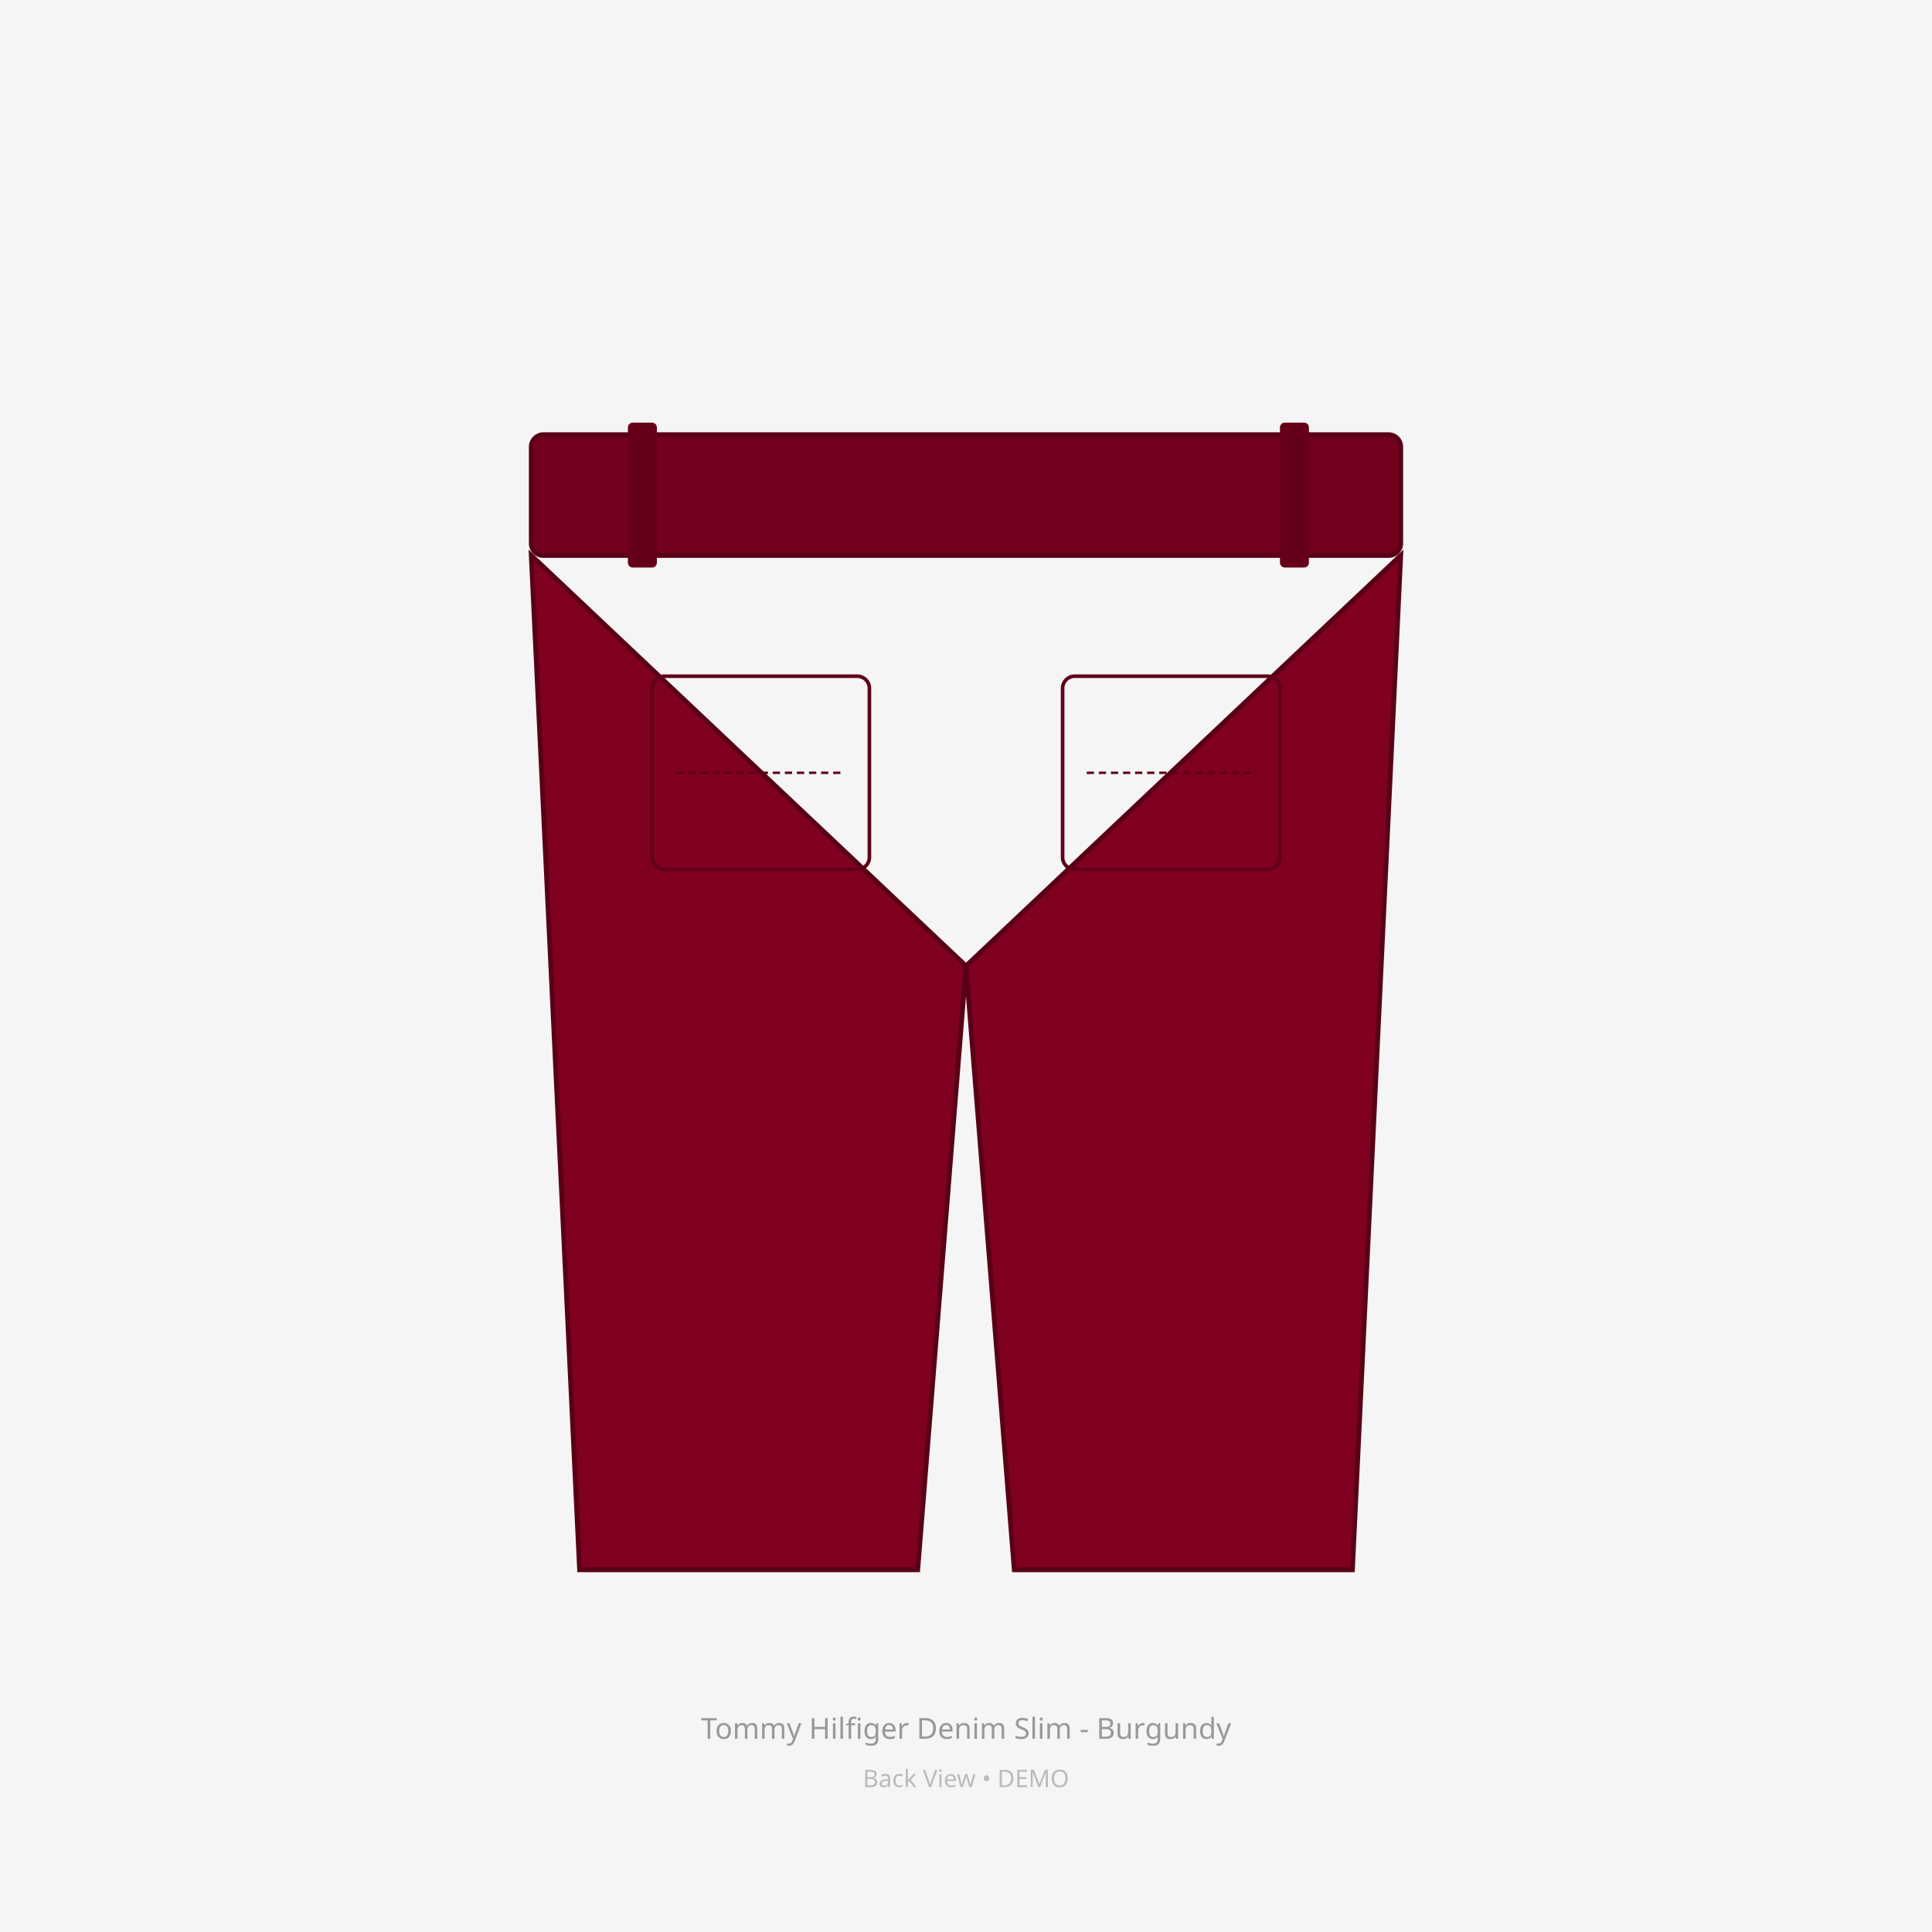
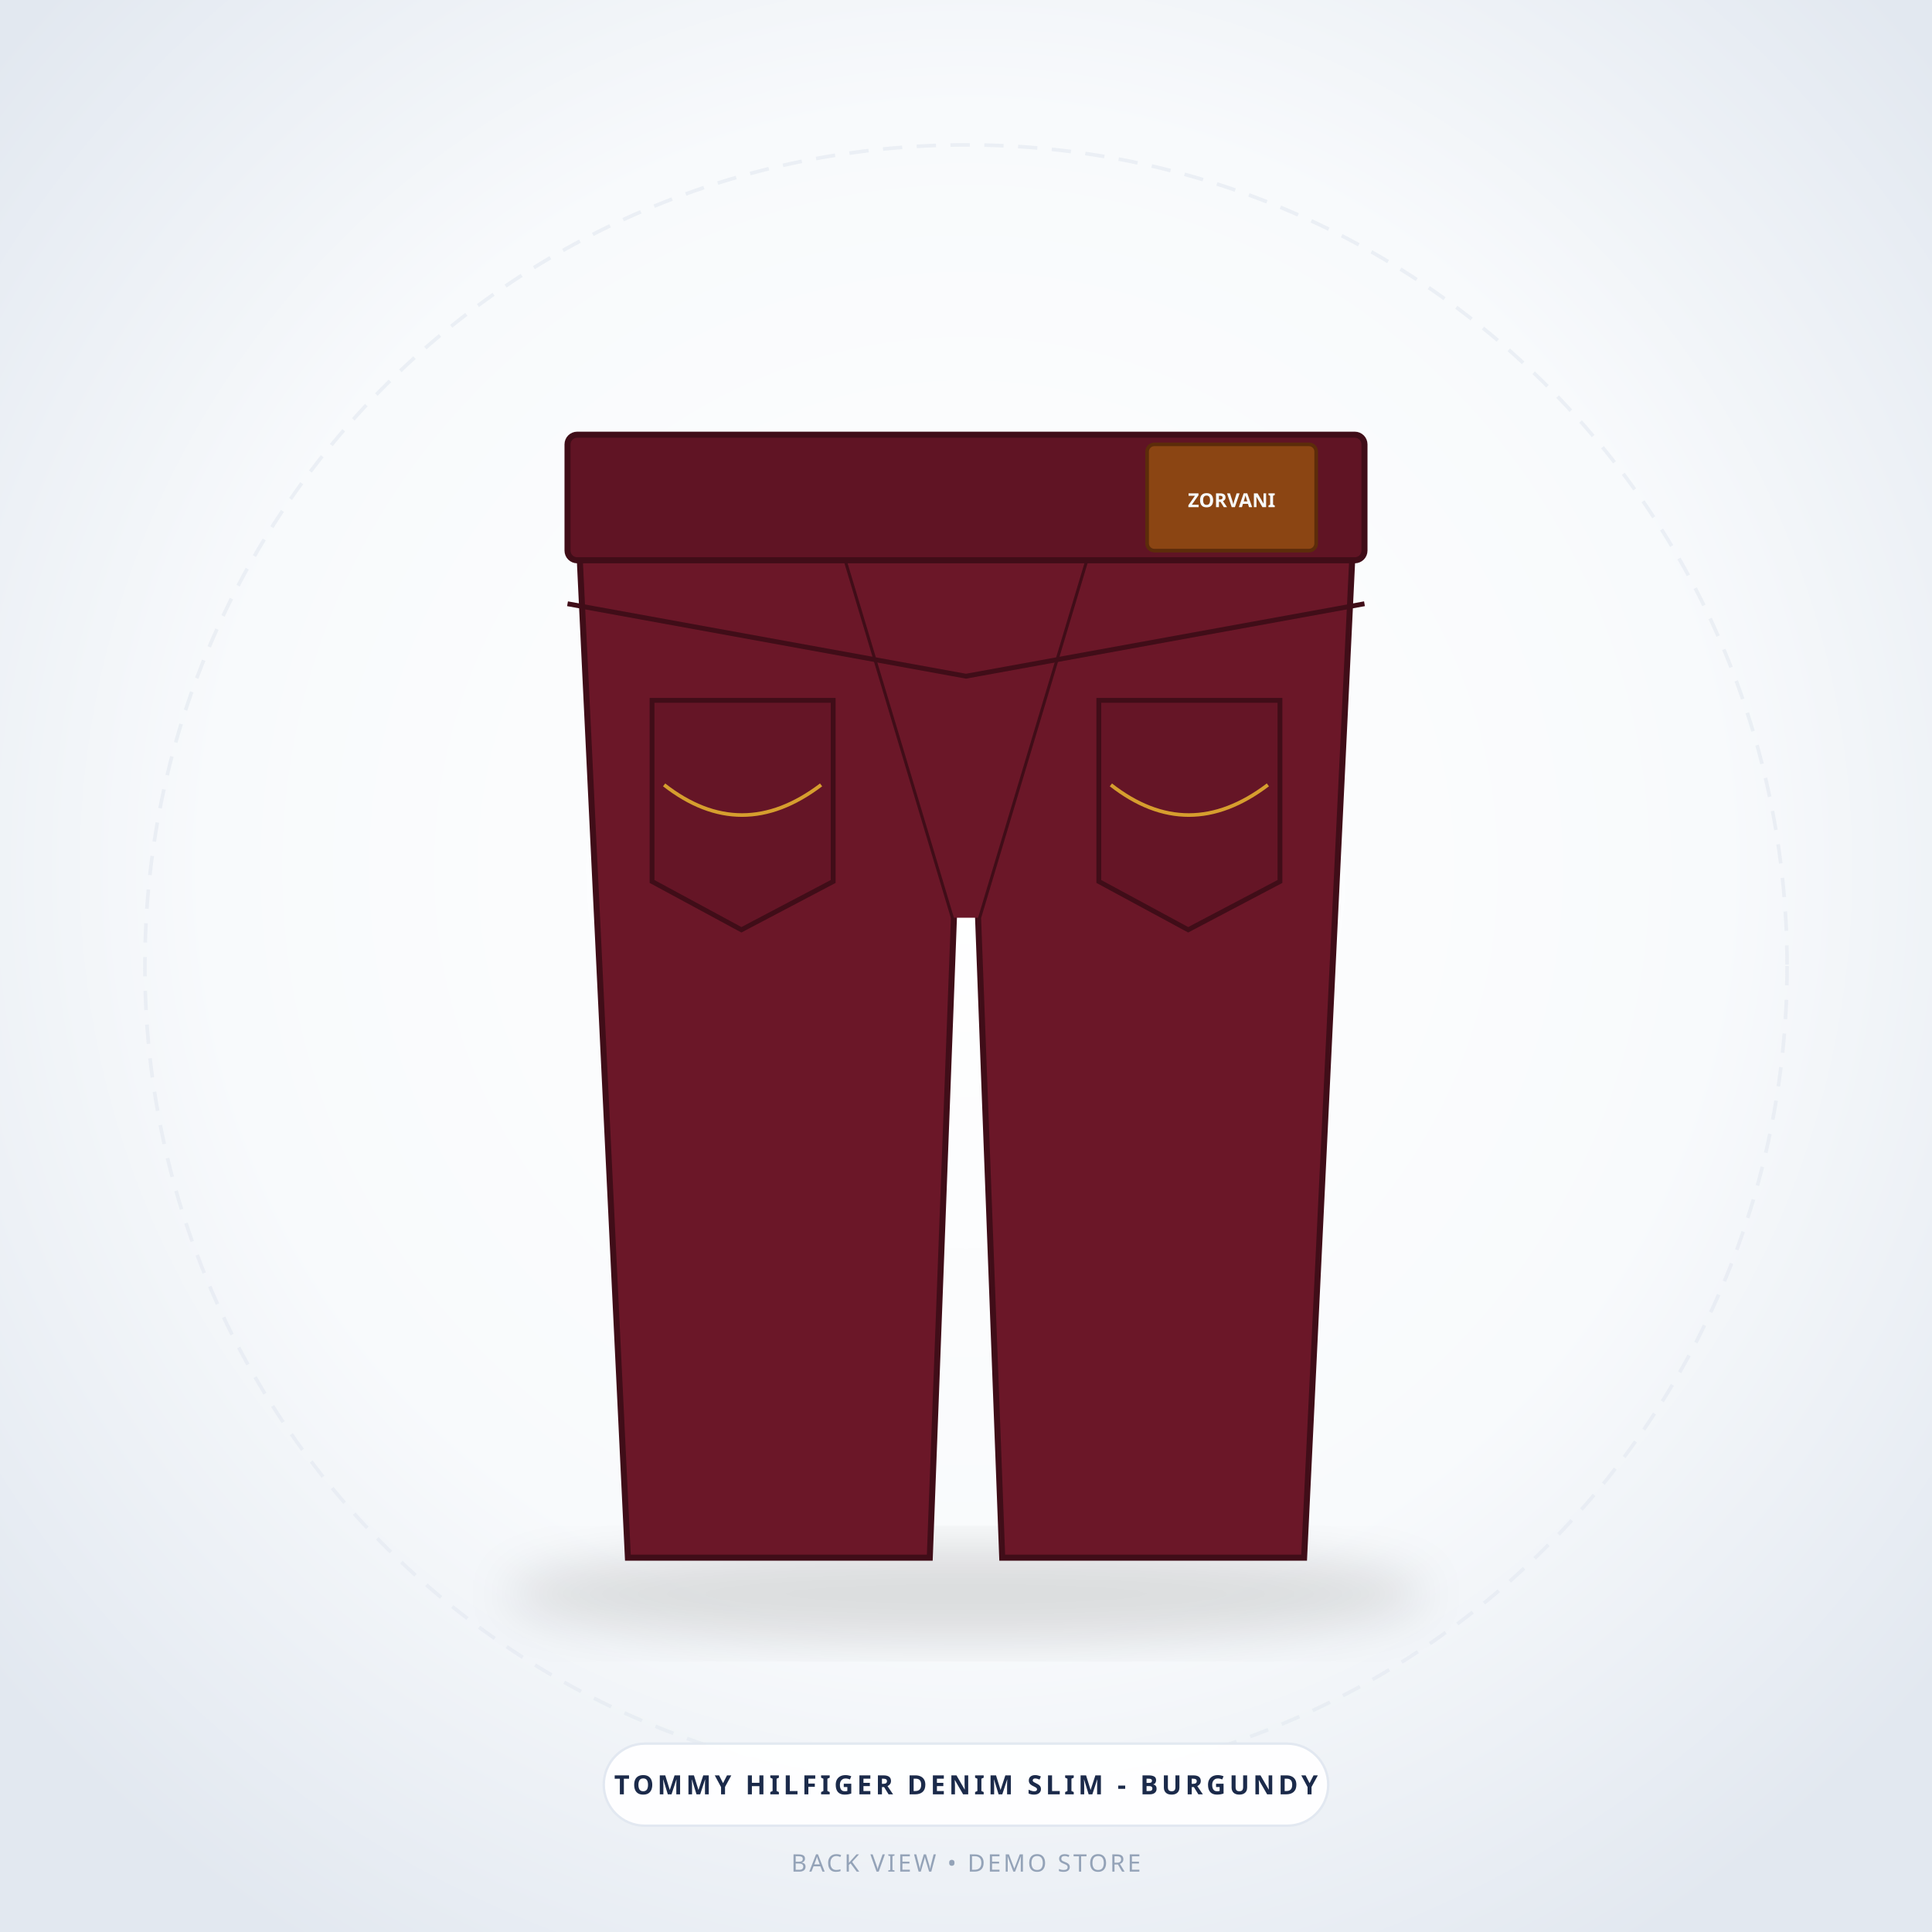
<svg xmlns="http://www.w3.org/2000/svg" viewBox="0 0 800 800" width="800" height="800">
-   <rect width="800" height="800" fill="#F5F5F5" />
-   <rect x="220" y="180" width="360" height="50" rx="5" fill="#73001c" stroke="#590016" stroke-width="2" />
-   <rect x="260" y="175" width="12" height="60" rx="2" fill="#660019" />
-   <rect x="530" y="175" width="12" height="60" rx="2" fill="#660019" />
-   <path d="M220 230 L240 650 L380 650 L400 400 Z" fill="#800020" stroke="#590016" stroke-width="2" />
-   <path d="M400 400 L420 650 L560 650 L580 230 Z" fill="#800020" stroke="#590016" stroke-width="2" />
-   <rect x="270" y="280" width="90" height="80" rx="5" fill="none" stroke="#600018" stroke-width="1.5" />
-   <rect x="440" y="280" width="90" height="80" rx="5" fill="none" stroke="#600018" stroke-width="1.5" />
-   <path d="M280 320 L350 320" stroke="#590016" stroke-width="1" stroke-dasharray="3,2" />
-   <path d="M450 320 L520 320" stroke="#590016" stroke-width="1" stroke-dasharray="3,2" />
-   <text x="400" y="720" text-anchor="middle" font-size="12" fill="#999" font-family="sans-serif">Tommy Hilfiger Denim Slim - Burgundy</text>
-   <text x="400" y="740" text-anchor="middle" font-size="10" fill="#BBB" font-family="sans-serif">Back View • DEMO</text>
+   <defs>
+     <radialGradient id="studio-bg" cx="50%" cy="45%" r="65%">
+       <stop offset="0%" stop-color="#FFFFFF" />
+       <stop offset="60%" stop-color="#F8FAFC" />
+       <stop offset="100%" stop-color="#E2E8F0" />
+     </radialGradient>
+     <filter id="shadow-filter" x="-20%" y="-20%" width="140%" height="140%">
+       <feGaussianBlur stdDeviation="10" />
+     </filter>
+   </defs>
+   <rect width="800" height="800" fill="url(#studio-bg)" />
+   <circle cx="400" cy="400" r="340" fill="none" stroke="#E2E8F0" stroke-width="1.5" stroke-dasharray="8,6" opacity="0.6" />
+   <ellipse cx="400" cy="660" rx="190" ry="20" fill="#000000" opacity="0.12" filter="url(#shadow-filter)" />
+   <path d="M240 230 L260 645 L385 645 L395 380 L350 230 Z" fill="#6B1728" stroke="#400d18" stroke-width="2.5" />
+   <path d="M450 230 L405 380 L415 645 L540 645 L560 230 Z" fill="#6B1728" stroke="#400d18" stroke-width="2.5" />
+   <path d="M350 230 L395 380 L405 380 L450 230 Z" fill="#6B1728" />
+   <rect x="235" y="180" width="330" height="52" rx="4" fill="#601424" stroke="#400d18" stroke-width="2.5" />
+   <rect x="475" y="184" width="70" height="44" rx="3" fill="#8B4513" stroke="#5C2C0A" stroke-width="1.5" />
+   <text x="510" y="210" text-anchor="middle" font-size="8" font-weight="bold" fill="#F7FAFC" font-family="sans-serif">ZORVANI</text>
+   <path d="M235 250 L400 280 L565 250" stroke="#400d18" stroke-width="2" fill="none" />
+   <path d="M270 290 L345 290 L345 365 L307 385 L270 365 Z" fill="#651526" stroke="#400d18" stroke-width="2" />
+   <path d="M275 325 Q307 350 340 325" stroke="#D69E2E" stroke-width="1.5" fill="none" />
+   <path d="M455 290 L530 290 L530 365 L492 385 L455 365 Z" fill="#651526" stroke="#400d18" stroke-width="2" />
+   <path d="M460 325 Q492 350 525 325" stroke="#D69E2E" stroke-width="1.5" fill="none" />
+   <rect x="250" y="722" width="300" height="34" rx="17" fill="#FFFFFF" stroke="#E2E8F0" stroke-width="1" opacity="0.95" />
+   <text x="400" y="743" text-anchor="middle" font-size="11" font-weight="bold" fill="#1B2A4A" letter-spacing="1.5" font-family="sans-serif">TOMMY HILFIGER DENIM SLIM - BURGUNDY</text>
+   <text x="400" y="775" text-anchor="middle" font-size="10" fill="#94A3B8" letter-spacing="1" font-family="sans-serif">BACK VIEW • DEMO STORE</text>
</svg>
